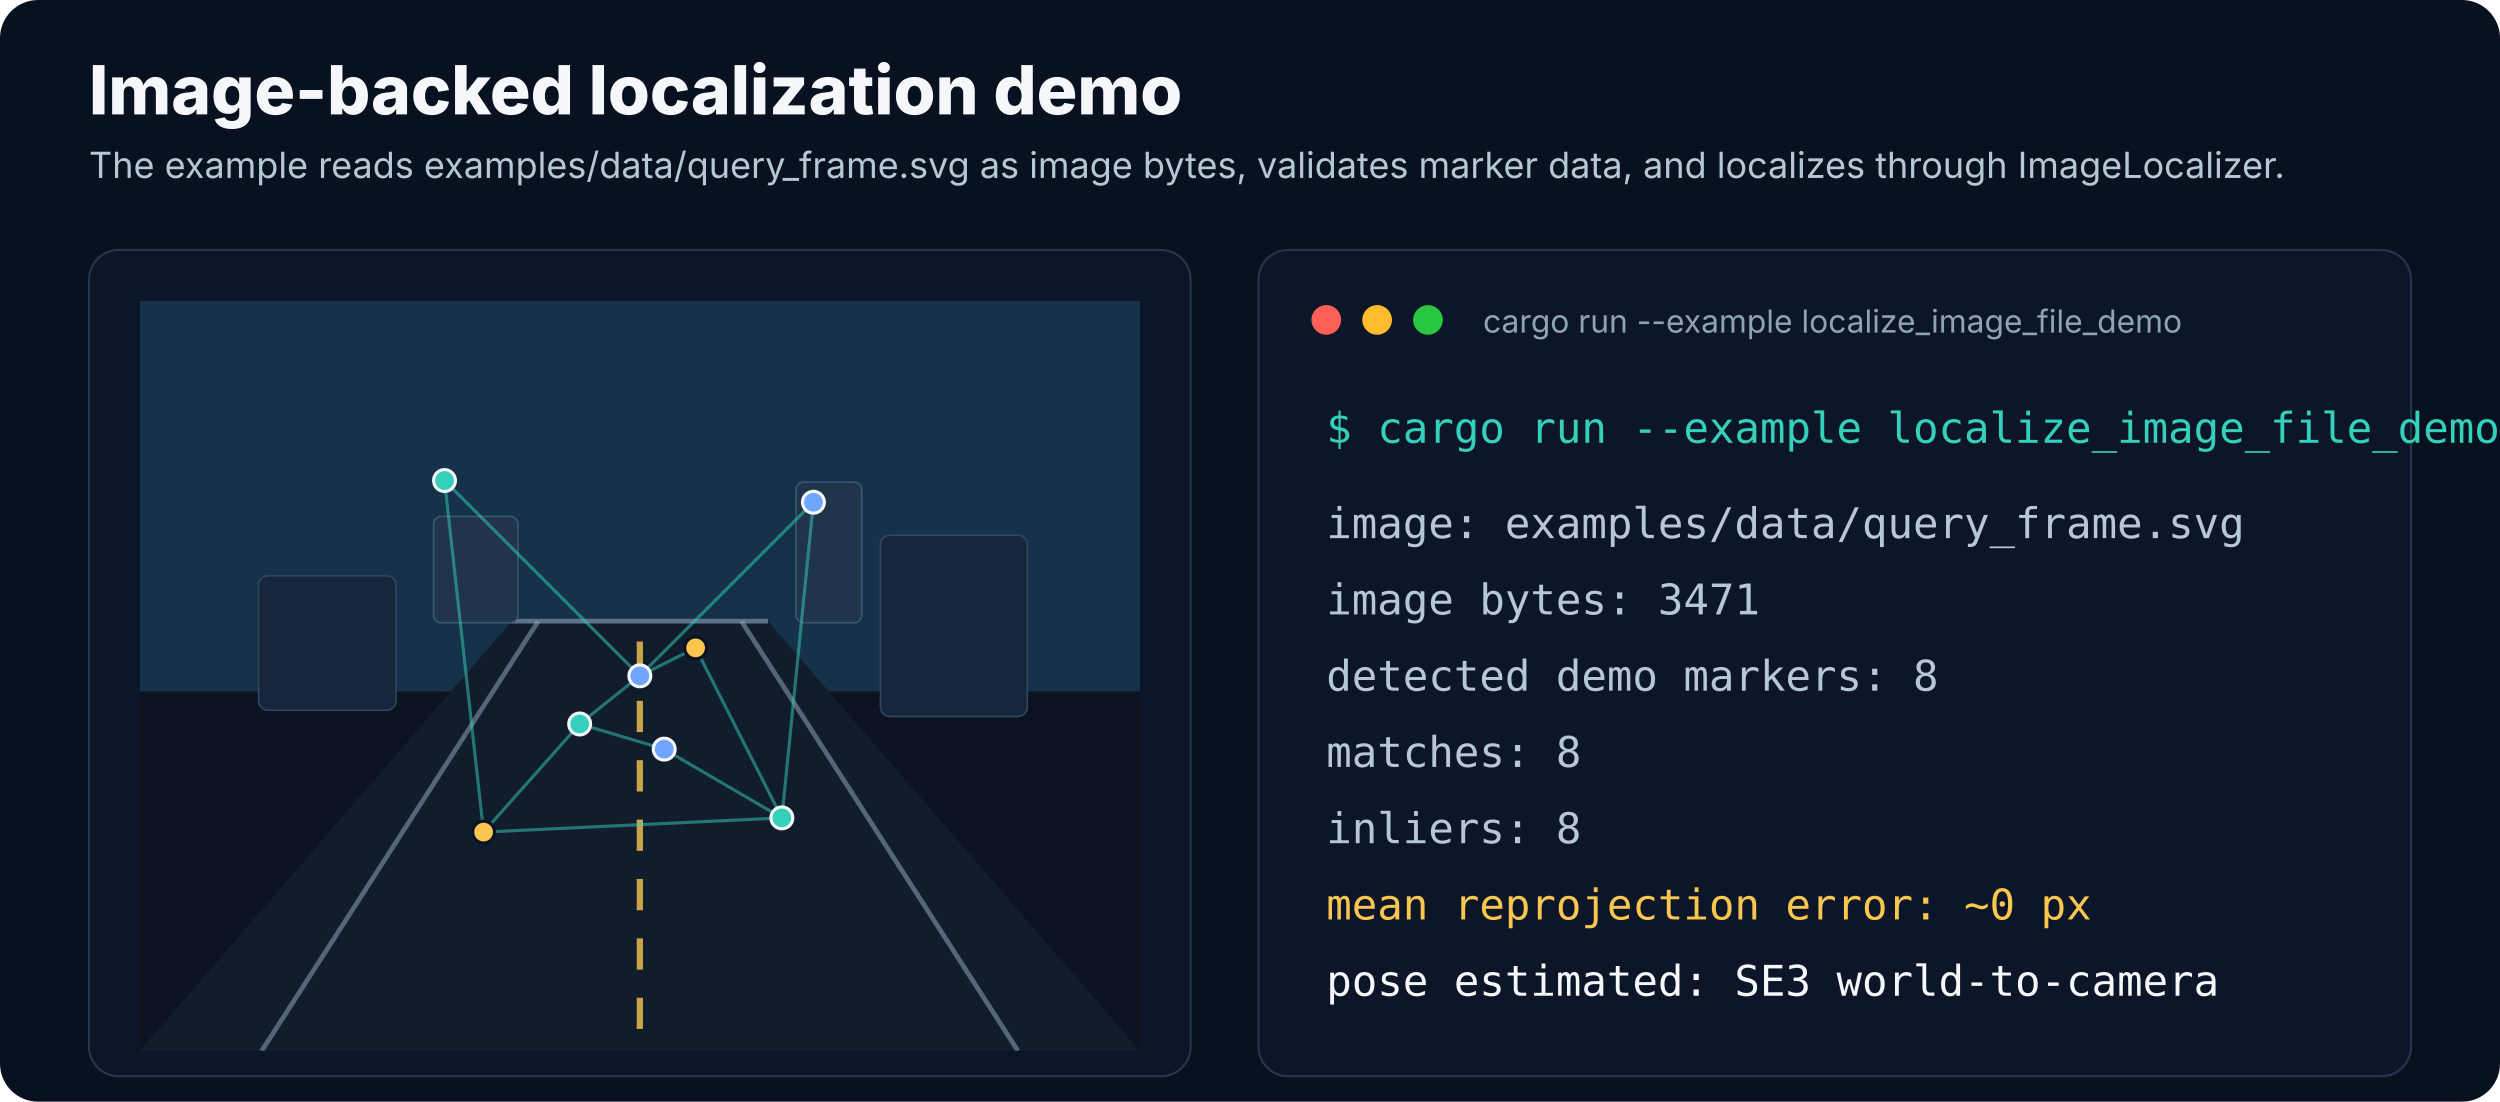
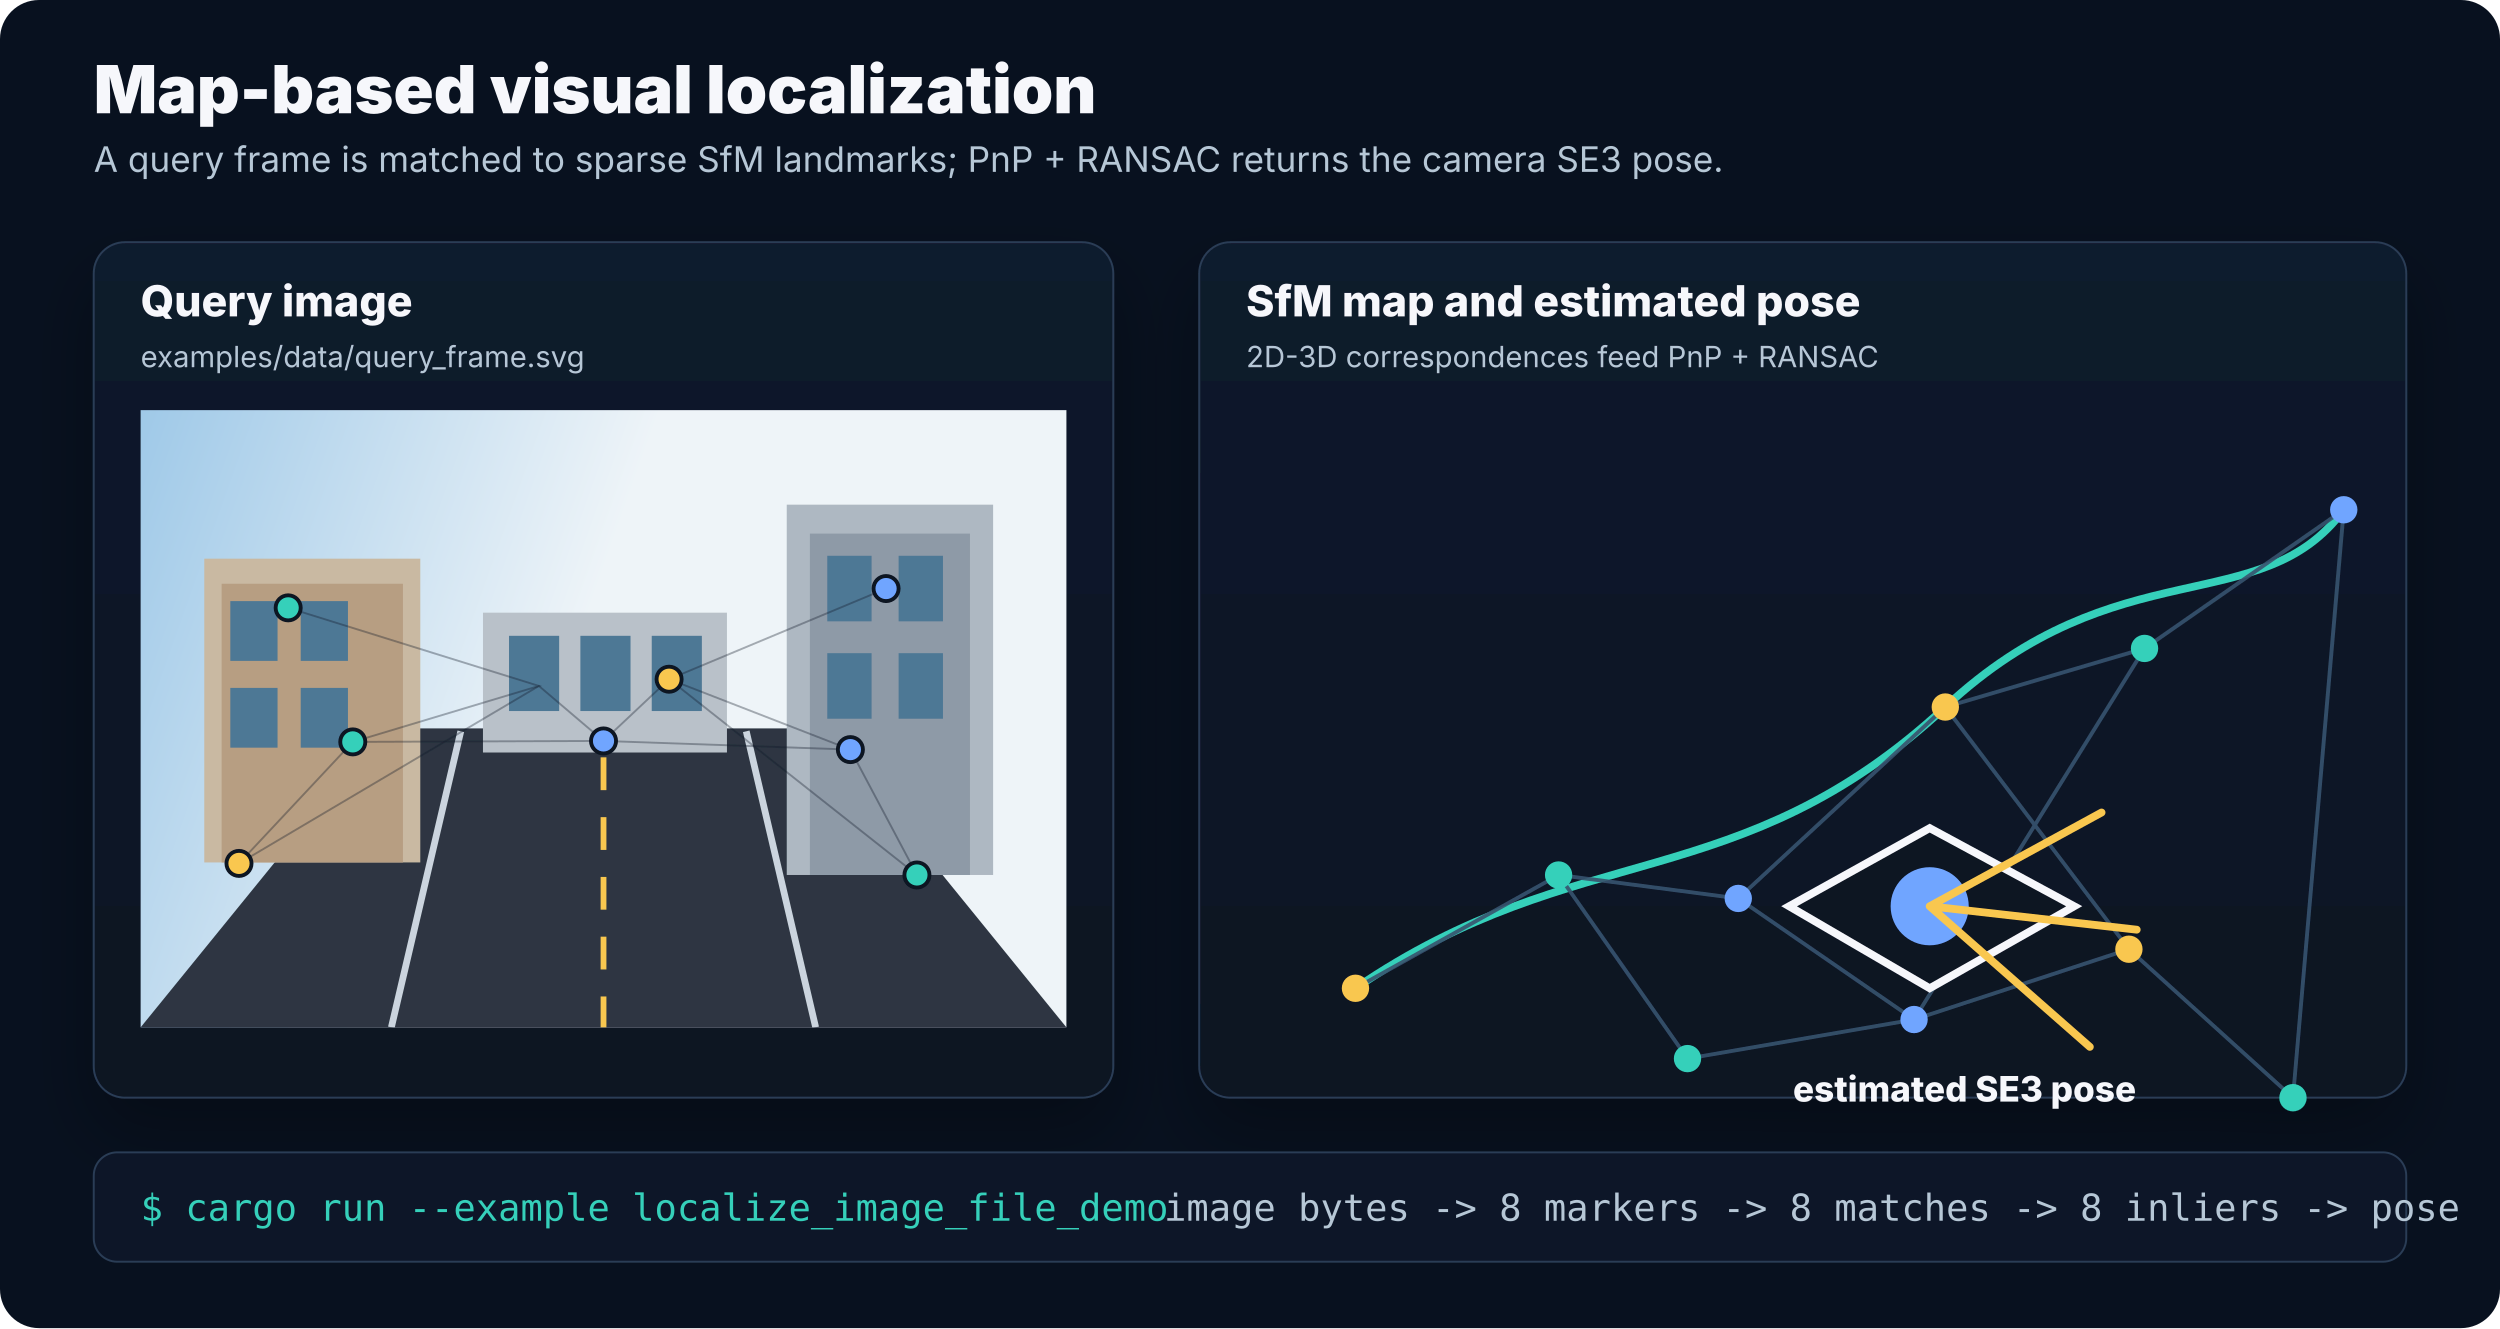
- <svg xmlns="http://www.w3.org/2000/svg" width="1180" height="520" viewBox="0 0 1180 520" fill="none" role="img" aria-labelledby="title desc">
-   <rect width="1180" height="520" rx="18" fill="#08111F" />
-   <text x="42" y="54" fill="#F6F7FB" font-family="Inter,Segoe UI,Arial,sans-serif" font-size="32" font-weight="800">Image-backed localization demo</text>
-   <text x="42" y="84" fill="#B6C7D6" font-family="Inter,Segoe UI,Arial,sans-serif" font-size="17">The example reads examples/data/query_frame.svg as image bytes, validates marker data, and localizes through ImageLocalizer.</text>
-   <g transform="translate(42 118)">
-     <rect width="520" height="390" rx="14" fill="#0D1628" stroke="#26364F" />
-     <svg x="24" y="24" width="472" height="354" viewBox="0 0 640 480" fill="none">
-       <rect width="640" height="480" fill="#0B1220" />
-       <rect width="640" height="250" fill="#15324A" />
-       <path d="M0 480L238 205H402L640 480H0Z" fill="#111D2D" />
-       <path d="M238 205H402" stroke="#5D728C" stroke-width="3" />
-       <path d="M320 218L320 480" stroke="#F9C74F" stroke-width="4" stroke-dasharray="20 18" opacity="0.8" />
-       <path d="M78 480L255 205" stroke="#8EA3B8" stroke-width="3" opacity="0.55" />
-       <path d="M562 480L385 205" stroke="#8EA3B8" stroke-width="3" opacity="0.55" />
-       <rect x="76" y="176" width="88" height="86" rx="6" fill="#17263A" stroke="#31465F" />
-       <rect x="474" y="150" width="94" height="116" rx="6" fill="#17263A" stroke="#31465F" />
-       <rect x="188" y="138" width="54" height="68" rx="5" fill="#20354B" stroke="#3B5875" />
-       <rect x="420" y="116" width="42" height="90" rx="5" fill="#20354B" stroke="#3B5875" />
-       <g stroke="#35D0BA" stroke-width="2" opacity="0.5">
-         <path d="M195 115L220 340L281.5 270.8L320 240L195 115Z" />
-         <path d="M431.1 128.9L410.9 330.9L355.7 222.1L320 240L431.1 128.9Z" />
-         <path d="M220 340L410.9 330.9L335.6 286.9L281.5 270.8" />
+ <svg xmlns="http://www.w3.org/2000/svg" width="1280" height="680" viewBox="0 0 1280 680" fill="none" role="img" aria-labelledby="title desc">
+   <defs>
+     <linearGradient id="panel" x1="0" y1="0" x2="0" y2="520" gradientUnits="userSpaceOnUse">
+       <stop stop-color="#101B2D" />
+       <stop offset="1" stop-color="#0A1020" />
+     </linearGradient>
+     <linearGradient id="sky" x1="0" y1="0" x2="480" y2="170" gradientUnits="userSpaceOnUse">
+       <stop stop-color="#9FC9E8" />
+       <stop offset="1" stop-color="#EEF4F8" />
+     </linearGradient>
+     <linearGradient id="mapline" x1="650" y1="160" x2="1120" y2="522" gradientUnits="userSpaceOnUse">
+       <stop stop-color="#35D0BA" />
+       <stop offset="0.54" stop-color="#70A5FF" />
+       <stop offset="1" stop-color="#F9C74F" />
+     </linearGradient>
+     <filter id="shadow" x="-20%" y="-20%" width="140%" height="140%">
+       <feDropShadow dx="0" dy="18" stdDeviation="18" flood-color="#000000" flood-opacity="0.28" />
+     </filter>
+   </defs>
+   <rect width="1280" height="680" rx="20" fill="#08111F" />
+   <text x="48" y="58" fill="#F6F7FB" font-family="Inter,Segoe UI,Arial,sans-serif" font-size="34" font-weight="900">Map-based visual localization</text>
+   <text x="48" y="88" fill="#B6C7D6" font-family="Inter,Segoe UI,Arial,sans-serif" font-size="18">A query frame is matched to sparse SfM landmarks; PnP + RANSAC returns the camera SE3 pose.</text>
+   <g transform="translate(48 124)" filter="url(#shadow)">
+     <rect width="522" height="438" rx="16" fill="url(#panel)" stroke="#2A3D56" />
+     <text x="24" y="38" fill="#F6F7FB" font-family="Inter,Segoe UI,Arial,sans-serif" font-size="22" font-weight="800">Query image</text>
+     <text x="24" y="64" fill="#B6C7D6" font-family="Inter,Segoe UI,Arial,sans-serif" font-size="15">examples/data/query_frame.svg</text>
+     <svg x="24" y="86" width="474" height="316" viewBox="0 0 960 640" fill="none">
+       <rect width="960" height="640" fill="url(#sky)" />
+       <path d="M0 640L252 330H708L960 640H0Z" fill="#2D3642" />
+       <path d="M332 333L260 640M628 333L700 640" stroke="#DDE6EF" stroke-width="7" opacity="0.9" />
+       <path d="M480 360V640" stroke="#F9C74F" stroke-width="6" stroke-dasharray="34 28" />
+       <path d="M66 154H290V469H66V154Z" fill="#C9B9A2" />
+       <path d="M84 180H272V469H84V180Z" fill="#B79E82" />
+       <path d="M93 198H142V260H93V198Z" fill="#4E7895" />
+       <path d="M166 198H215V260H166V198Z" fill="#4E7895" />
+       <path d="M93 288H142V350H93V288Z" fill="#4E7895" />
+       <path d="M166 288H215V350H166V288Z" fill="#4E7895" />
+       <path d="M670 98H884V482H670V98Z" fill="#AEB8C2" />
+       <path d="M694 128H860V482H694V128Z" fill="#8E9AA7" />
+       <path d="M712 151H758V219H712V151Z" fill="#4E7895" />
+       <path d="M786 151H832V219H786V151Z" fill="#4E7895" />
+       <path d="M712 252H758V320H712V252Z" fill="#4E7895" />
+       <path d="M786 252H832V320H786V252Z" fill="#4E7895" />
+       <path d="M355 210H608V355H355V210Z" fill="#B9C1C9" />
+       <path d="M382 234H434V312H382V234Z" fill="#4E7895" />
+       <path d="M456 234H508V312H456V234Z" fill="#4E7895" />
+       <path d="M530 234H582V312H530V234Z" fill="#4E7895" />
+       <g stroke="#111827" stroke-opacity="0.34" stroke-width="2">
+         <path d="M102 470L413 286L480 343L548 279L805 482" />
+         <path d="M153 205L413 286L220 344L102 470" />
+         <path d="M773 185L548 279L736 352L805 482" />
+         <path d="M220 344L480 343L736 352" />
      </g>
-       <g font-family="Inter,Segoe UI,Arial,sans-serif" font-size="14" font-weight="700">
-         <circle cx="195" cy="115" r="7" fill="#35D0BA" stroke="#F6F7FB" stroke-width="2" />
-         <circle cx="431.1" cy="128.9" r="7" fill="#70A5FF" stroke="#F6F7FB" stroke-width="2" />
-         <circle cx="220" cy="340" r="7" fill="#F9C74F" stroke="#0B1220" stroke-width="2" />
-         <circle cx="410.9" cy="330.9" r="7" fill="#35D0BA" stroke="#F6F7FB" stroke-width="2" />
-         <circle cx="320" cy="240" r="7" fill="#70A5FF" stroke="#F6F7FB" stroke-width="2" />
-         <circle cx="355.7" cy="222.1" r="7" fill="#F9C74F" stroke="#0B1220" stroke-width="2" />
-         <circle cx="281.5" cy="270.8" r="7" fill="#35D0BA" stroke="#F6F7FB" stroke-width="2" />
-         <circle cx="335.6" cy="286.9" r="7" fill="#70A5FF" stroke="#F6F7FB" stroke-width="2" />
+       <g>
+         <circle cx="153" cy="205" r="13" fill="#35D0BA" stroke="#0B1220" stroke-width="4" />
+         <circle cx="773" cy="185" r="13" fill="#70A5FF" stroke="#0B1220" stroke-width="4" />
+         <circle cx="102" cy="470" r="13" fill="#F9C74F" stroke="#0B1220" stroke-width="4" />
+         <circle cx="805" cy="482" r="13" fill="#35D0BA" stroke="#0B1220" stroke-width="4" />
+         <circle cx="480" cy="343" r="13" fill="#70A5FF" stroke="#0B1220" stroke-width="4" />
+         <circle cx="548" cy="279" r="13" fill="#F9C74F" stroke="#0B1220" stroke-width="4" />
+         <circle cx="220" cy="344" r="13" fill="#35D0BA" stroke="#0B1220" stroke-width="4" />
+         <circle cx="736" cy="352" r="13" fill="#70A5FF" stroke="#0B1220" stroke-width="4" />
      </g>
    </svg>
  </g>
-   <g transform="translate(594 118)">
-     <rect width="544" height="390" rx="14" fill="#0D1628" stroke="#26364F" />
-     <circle cx="32" cy="33" r="7" fill="#FF5F57" />
-     <circle cx="56" cy="33" r="7" fill="#FFBD2E" />
-     <circle cx="80" cy="33" r="7" fill="#28C840" />
-     <text x="106" y="39" fill="#8EA3B8" font-family="Inter,Segoe UI,Arial,sans-serif" font-size="15">cargo run --example localize_image_file_demo</text>
-     <g font-family="ui-monospace,SFMono-Regular,Menlo,Consolas,monospace" font-size="20">
-       <text x="32" y="91" fill="#35D0BA">$ cargo run --example localize_image_file_demo</text>
-       <text x="32" y="136" fill="#B6C7D6">image: examples/data/query_frame.svg</text>
-       <text x="32" y="172" fill="#B6C7D6">image bytes: 3471</text>
-       <text x="32" y="208" fill="#B6C7D6">detected demo markers: 8</text>
-       <text x="32" y="244" fill="#B6C7D6">matches: 8</text>
-       <text x="32" y="280" fill="#B6C7D6">inliers: 8</text>
-       <text x="32" y="316" fill="#F9C74F">mean reprojection error: ~0 px</text>
-       <text x="32" y="352" fill="#F6F7FB">pose estimated: SE3 world-to-camera</text>
+   <g transform="translate(614 124)" filter="url(#shadow)">
+     <rect width="618" height="438" rx="16" fill="url(#panel)" stroke="#2A3D56" />
+     <text x="24" y="38" fill="#F6F7FB" font-family="Inter,Segoe UI,Arial,sans-serif" font-size="22" font-weight="800">SfM map and estimated pose</text>
+     <text x="24" y="64" fill="#B6C7D6" font-family="Inter,Segoe UI,Arial,sans-serif" font-size="15">2D-3D correspondences feed PnP + RANSAC</text>
+     <g transform="translate(28 86)">
+       <path d="M52 296C166 218 248 250 354 152C442 70 516 108 558 51" stroke="url(#mapline)" stroke-width="4" stroke-linecap="round" />
+       <g stroke="#37536E" stroke-width="2" opacity="0.9">
+         <path d="M52 296L156 238L248 250L354 152L456 122L558 51" />
+         <path d="M156 238L222 332L338 312L456 122" />
+         <path d="M248 250L338 312L448 276L354 152" />
+         <path d="M448 276L532 352L558 51" />
+       </g>
+       <g>
+         <circle cx="52" cy="296" r="7" fill="#F9C74F" />
+         <circle cx="156" cy="238" r="7" fill="#35D0BA" />
+         <circle cx="248" cy="250" r="7" fill="#70A5FF" />
+         <circle cx="354" cy="152" r="7" fill="#F9C74F" />
+         <circle cx="456" cy="122" r="7" fill="#35D0BA" />
+         <circle cx="558" cy="51" r="7" fill="#70A5FF" />
+         <circle cx="222" cy="332" r="7" fill="#35D0BA" />
+         <circle cx="338" cy="312" r="7" fill="#70A5FF" />
+         <circle cx="448" cy="276" r="7" fill="#F9C74F" />
+         <circle cx="532" cy="352" r="7" fill="#35D0BA" />
+       </g>
+       <g transform="translate(270 204)">
+         <path d="M76 92L150 50L76 10L4 50L76 92Z" fill="#0B1220" stroke="#F6F7FB" stroke-width="4" />
+         <circle cx="76" cy="50" r="20" fill="#70A5FF" />
+         <path d="M76 50L164 2M76 50L182 62M76 50L158 122" stroke="#F9C74F" stroke-width="4" stroke-linecap="round" />
+         <text x="6" y="150" fill="#F6F7FB" font-family="Inter,Segoe UI,Arial,sans-serif" font-size="18" font-weight="800">estimated SE3 pose</text>
+       </g>
    </g>
  </g>
+   <g transform="translate(48 590)">
+     <rect width="1184" height="56" rx="12" fill="#0D1628" stroke="#2A3D56" />
+     <text x="24" y="35" fill="#35D0BA" font-family="ui-monospace,SFMono-Regular,Menlo,Consolas,monospace" font-size="19">$ cargo run --example localize_image_file_demo</text>
+     <text x="548" y="35" fill="#B6C7D6" font-family="ui-monospace,SFMono-Regular,Menlo,Consolas,monospace" font-size="19">image bytes -&gt; 8 markers -&gt; 8 matches -&gt; 8 inliers -&gt; pose</text>
+   </g>
</svg>
